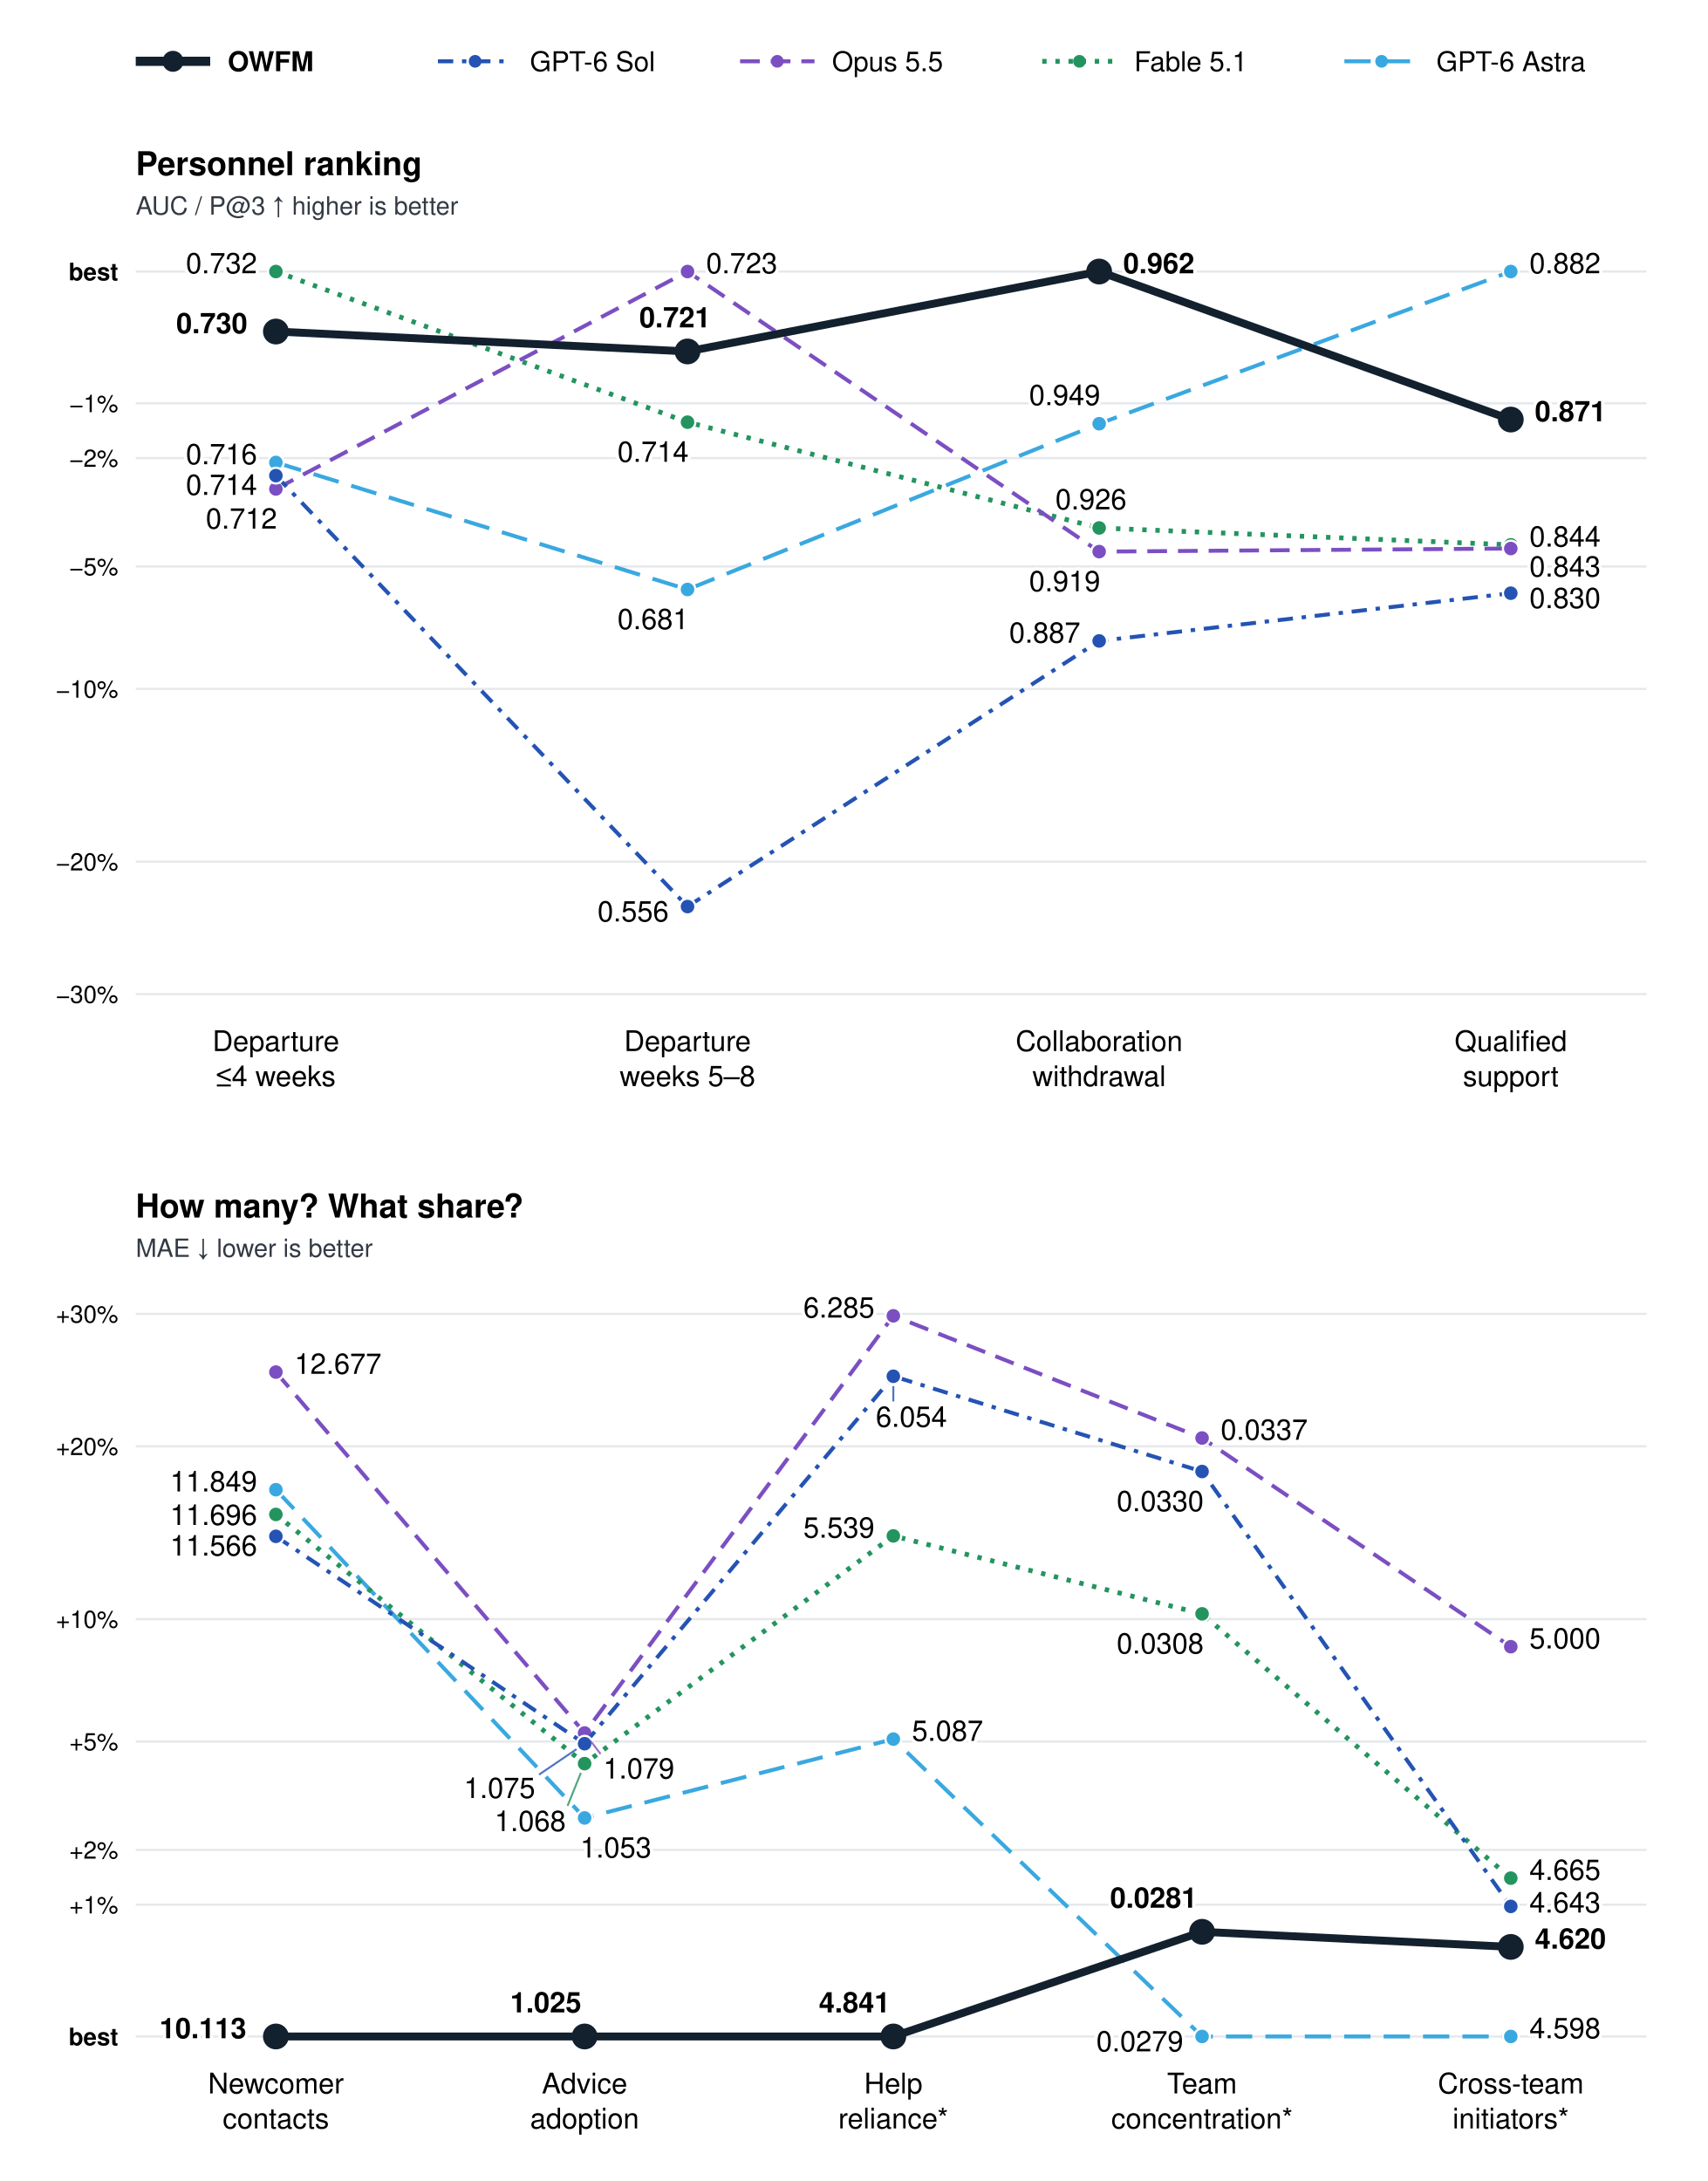
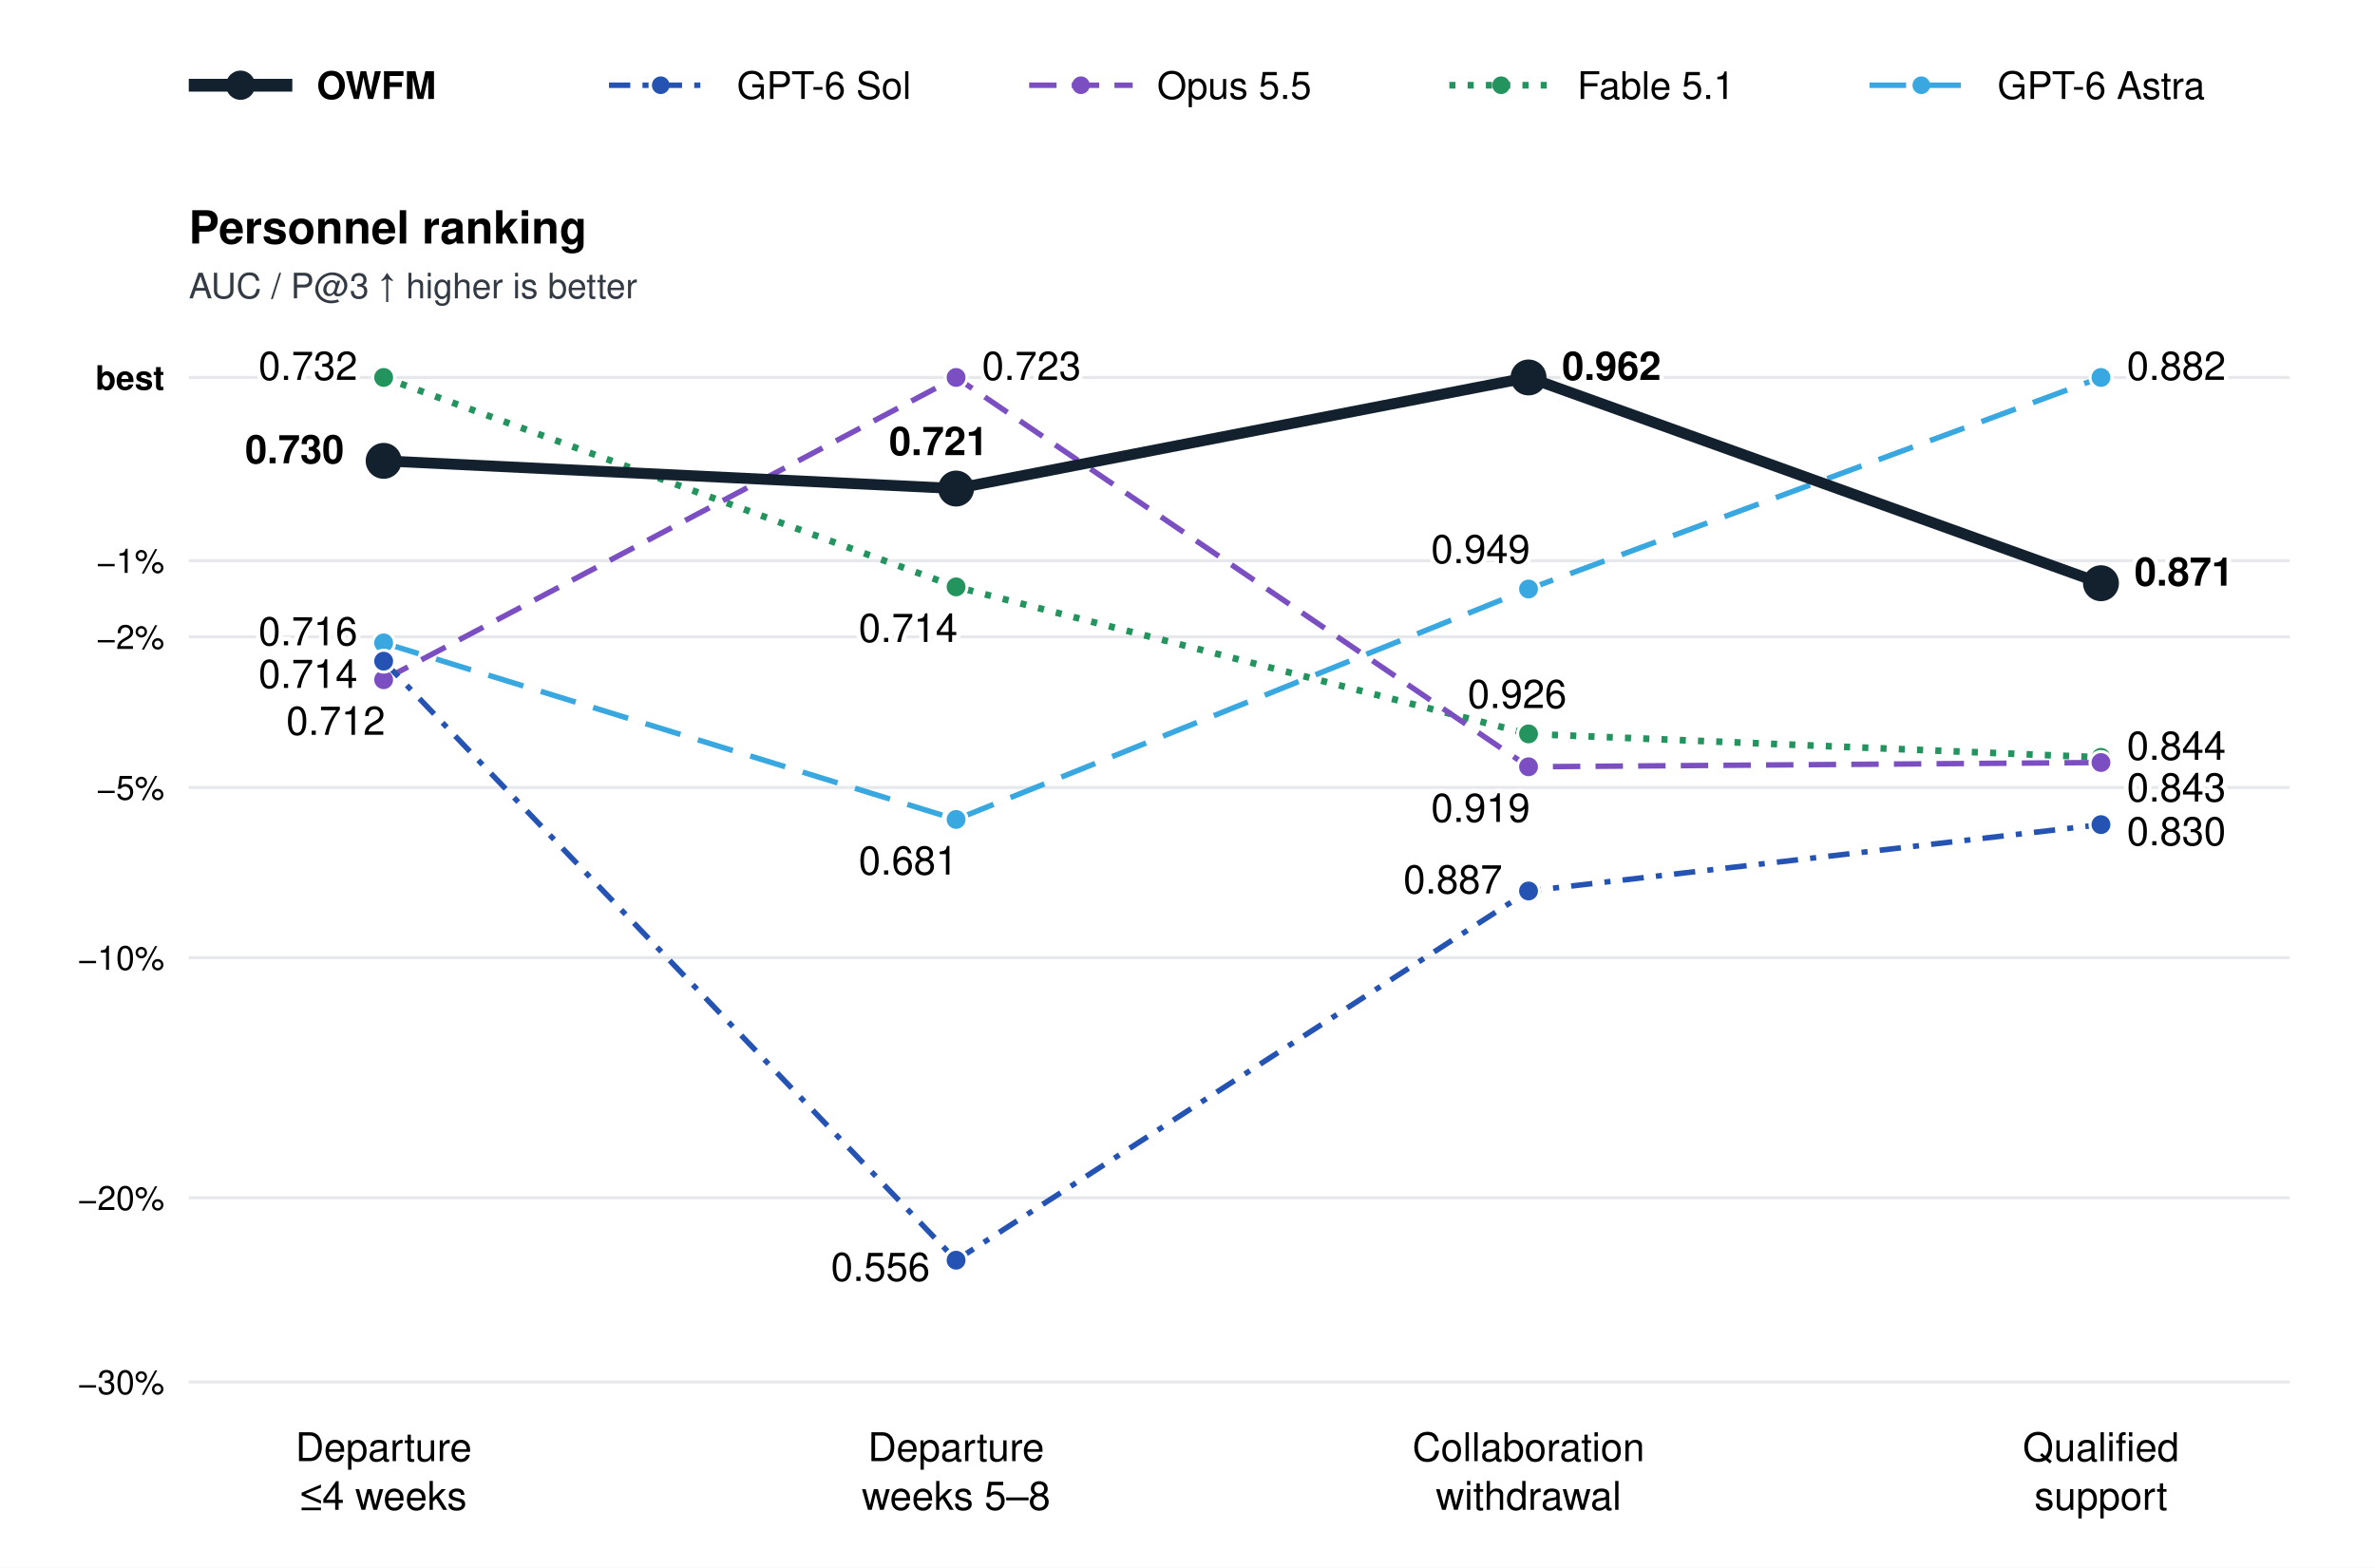
- <svg xmlns="http://www.w3.org/2000/svg" width="780" height="996" viewBox="0 0 780 996" font-family="Helvetica Neue, Helvetica, Arial, PingFang SC, Hiragino Sans GB, Noto Sans CJK SC, sans-serif">
-   <rect width="780" height="996" fill="#ffffff" />
+ <svg xmlns="http://www.w3.org/2000/svg" width="780" height="515" viewBox="0 0 780 515" font-family="Helvetica Neue, Helvetica, Arial, PingFang SC, Hiragino Sans GB, Noto Sans CJK SC, sans-serif">
+   <rect width="780" height="515" fill="#ffffff" />
  <line x1="62.0" x2="96.0" y1="28" y2="28" stroke="#13202e" stroke-width="4.2" />
  <circle cx="79.0" cy="28" r="4.8" fill="#13202e" />
  <text x="104.0" y="32.5" font-size="12.5" fill="#000000" font-weight="bold">OWFM</text>
  <line x1="200.0" x2="234.0" y1="28" y2="28" stroke="#2453b3" stroke-width="1.8" stroke-dasharray="7 4 2 4" />
  <circle cx="217.0" cy="28" r="2.9" fill="#2453b3" />
  <text x="242.0" y="32.5" font-size="12.5" fill="#000000">GPT-6 Sol</text>
  <line x1="338.0" x2="372.0" y1="28" y2="28" stroke="#7b4fc2" stroke-width="1.8" stroke-dasharray="9 5" />
  <circle cx="355.0" cy="28" r="2.9" fill="#7b4fc2" />
  <text x="380.0" y="32.5" font-size="12.5" fill="#000000">Opus 5.5</text>
  <line x1="476.0" x2="510.0" y1="28" y2="28" stroke="#24945f" stroke-width="2.2" stroke-dasharray="2 4" />
  <circle cx="493.0" cy="28" r="2.9" fill="#24945f" />
  <text x="518.0" y="32.5" font-size="12.5" fill="#000000">Fable 5.1</text>
  <line x1="614.0" x2="648.0" y1="28" y2="28" stroke="#3aa8e0" stroke-width="1.8" stroke-dasharray="12 6" />
  <circle cx="631.0" cy="28" r="2.9" fill="#3aa8e0" />
  <text x="656.0" y="32.5" font-size="12.5" fill="#000000">GPT-6 Astra</text>
  <text x="62" y="80" font-size="15" font-weight="bold" fill="#000000">Personnel ranking</text>
  <text x="62" y="98" font-size="11.5" fill="#333a44">AUC / P@3  ↑ higher is better</text>
  <line x1="62" x2="752" y1="124.0" y2="124.0" stroke="#e6e8eb" stroke-width="1" />
  <text x="54" y="128.0" font-size="11" text-anchor="end" fill="#000000" font-weight="bold">best</text>
  <line x1="62" x2="752" y1="184.2" y2="184.2" stroke="#e6e8eb" stroke-width="1" />
  <text x="54" y="188.2" font-size="11" text-anchor="end" fill="#000000">−1%</text>
  <line x1="62" x2="752" y1="209.2" y2="209.2" stroke="#e6e8eb" stroke-width="1" />
  <text x="54" y="213.2" font-size="11" text-anchor="end" fill="#000000">−2%</text>
  <line x1="62" x2="752" y1="258.7" y2="258.7" stroke="#e6e8eb" stroke-width="1" />
  <text x="54" y="262.7" font-size="11" text-anchor="end" fill="#000000">−5%</text>
  <line x1="62" x2="752" y1="314.6" y2="314.6" stroke="#e6e8eb" stroke-width="1" />
  <text x="54" y="318.6" font-size="11" text-anchor="end" fill="#000000">−10%</text>
  <line x1="62" x2="752" y1="393.5" y2="393.5" stroke="#e6e8eb" stroke-width="1" />
  <text x="54" y="397.5" font-size="11" text-anchor="end" fill="#000000">−20%</text>
  <line x1="62" x2="752" y1="454.0" y2="454.0" stroke="#e6e8eb" stroke-width="1" />
  <text x="54" y="458.0" font-size="11" text-anchor="end" fill="#000000">−30%</text>
  <polyline points="126.0,211.2 314.0,269.2 502.0,193.5 690.0,124.0" fill="none" stroke="#3aa8e0" stroke-width="1.8" stroke-dasharray="12 6" stroke-linejoin="round" />
  <circle cx="126.0" cy="211.2" r="3.6" fill="#3aa8e0" stroke="#fff" stroke-width="1" />
  <circle cx="314.0" cy="269.2" r="3.6" fill="#3aa8e0" stroke="#fff" stroke-width="1" />
  <circle cx="502.0" cy="193.5" r="3.6" fill="#3aa8e0" stroke="#fff" stroke-width="1" />
  <circle cx="690.0" cy="124.0" r="3.6" fill="#3aa8e0" stroke="#fff" stroke-width="1" />
  <polyline points="126.0,124.0 314.0,192.8 502.0,241.1 690.0,248.8" fill="none" stroke="#24945f" stroke-width="2.2" stroke-dasharray="2 4" stroke-linejoin="round" />
  <circle cx="126.0" cy="124.0" r="3.6" fill="#24945f" stroke="#fff" stroke-width="1" />
  <circle cx="314.0" cy="192.8" r="3.6" fill="#24945f" stroke="#fff" stroke-width="1" />
  <circle cx="502.0" cy="241.1" r="3.6" fill="#24945f" stroke="#fff" stroke-width="1" />
  <circle cx="690.0" cy="248.8" r="3.6" fill="#24945f" stroke="#fff" stroke-width="1" />
  <polyline points="126.0,223.3 314.0,124.0 502.0,251.9 690.0,250.5" fill="none" stroke="#7b4fc2" stroke-width="1.8" stroke-dasharray="9 5" stroke-linejoin="round" />
  <circle cx="126.0" cy="223.3" r="3.6" fill="#7b4fc2" stroke="#fff" stroke-width="1" />
  <circle cx="314.0" cy="124.0" r="3.6" fill="#7b4fc2" stroke="#fff" stroke-width="1" />
  <circle cx="502.0" cy="251.9" r="3.6" fill="#7b4fc2" stroke="#fff" stroke-width="1" />
  <circle cx="690.0" cy="250.5" r="3.6" fill="#7b4fc2" stroke="#fff" stroke-width="1" />
  <polyline points="126.0,217.2 314.0,414.0 502.0,292.7 690.0,270.9" fill="none" stroke="#2453b3" stroke-width="1.8" stroke-dasharray="7 4 2 4" stroke-linejoin="round" />
  <circle cx="126.0" cy="217.2" r="3.6" fill="#2453b3" stroke="#fff" stroke-width="1" />
  <circle cx="314.0" cy="414.0" r="3.6" fill="#2453b3" stroke="#fff" stroke-width="1" />
  <circle cx="502.0" cy="292.7" r="3.6" fill="#2453b3" stroke="#fff" stroke-width="1" />
  <circle cx="690.0" cy="270.9" r="3.6" fill="#2453b3" stroke="#fff" stroke-width="1" />
  <polyline points="126.0,151.4 314.0,160.5 502.0,124.0 690.0,191.6" fill="none" stroke="#13202e" stroke-width="3.6" stroke-linejoin="round" />
  <circle cx="126.0" cy="151.4" r="5.4" fill="#13202e" stroke="#13202e" stroke-width="1" />
  <circle cx="314.0" cy="160.5" r="5.4" fill="#13202e" stroke="#13202e" stroke-width="1" />
  <circle cx="502.0" cy="124.0" r="5.4" fill="#13202e" stroke="#13202e" stroke-width="1" />
  <circle cx="690.0" cy="191.6" r="5.4" fill="#13202e" stroke="#13202e" stroke-width="1" />
  <polyline points="" fill="none" stroke="#3aa8e0" stroke-width="1.8" stroke-dasharray="12 6" stroke-linejoin="round" />
  <polyline points="" fill="none" stroke="#24945f" stroke-width="2.2" stroke-dasharray="2 4" stroke-linejoin="round" />
  <polyline points="" fill="none" stroke="#7b4fc2" stroke-width="1.8" stroke-dasharray="9 5" stroke-linejoin="round" />
  <polyline points="" fill="none" stroke="#2453b3" stroke-width="1.8" stroke-dasharray="7 4 2 4" stroke-linejoin="round" />
  <polyline points="" fill="none" stroke="#13202e" stroke-width="3.6" stroke-linejoin="round" />
  <text x="80.5" y="152.2" font-size="13" fill="#000000" font-weight="bold" stroke="#ffffff" stroke-width="3" stroke-linejoin="round" paint-order="stroke">0.730</text>
  <text x="84.9" y="124.8" font-size="13" fill="#000000" stroke="#ffffff" stroke-width="3" stroke-linejoin="round" paint-order="stroke">0.732</text>
  <text x="84.9" y="212.0" font-size="13" fill="#000000" stroke="#ffffff" stroke-width="3" stroke-linejoin="round" paint-order="stroke">0.716</text>
  <text x="84.9" y="226.0" font-size="13" fill="#000000" stroke="#ffffff" stroke-width="3" stroke-linejoin="round" paint-order="stroke">0.714</text>
  <text x="94.0" y="241.4" font-size="13" fill="#000000" stroke="#ffffff" stroke-width="3" stroke-linejoin="round" paint-order="stroke">0.712</text>
  <text x="126.0" y="480" font-size="13" text-anchor="middle" fill="#000000">Departure</text>
  <text x="126.0" y="496" font-size="13" text-anchor="middle" fill="#000000">≤4 weeks</text>
  <text x="292.0" y="149.5" font-size="13" fill="#000000" font-weight="bold" stroke="#ffffff" stroke-width="3" stroke-linejoin="round" paint-order="stroke">0.721</text>
  <text x="322.5" y="124.8" font-size="13" fill="#000000" stroke="#ffffff" stroke-width="3" stroke-linejoin="round" paint-order="stroke">0.723</text>
  <text x="282.0" y="210.9" font-size="13" fill="#000000" stroke="#ffffff" stroke-width="3" stroke-linejoin="round" paint-order="stroke">0.714</text>
  <text x="282.0" y="287.3" font-size="13" fill="#000000" stroke="#ffffff" stroke-width="3" stroke-linejoin="round" paint-order="stroke">0.681</text>
  <text x="272.9" y="420.8" font-size="13" fill="#000000" stroke="#ffffff" stroke-width="3" stroke-linejoin="round" paint-order="stroke">0.556</text>
  <text x="314.0" y="480" font-size="13" text-anchor="middle" fill="#000000">Departure</text>
  <text x="314.0" y="496" font-size="13" text-anchor="middle" fill="#000000">weeks 5–8</text>
  <text x="513.0" y="124.8" font-size="13" fill="#000000" font-weight="bold" stroke="#ffffff" stroke-width="3" stroke-linejoin="round" paint-order="stroke">0.962</text>
  <text x="470.0" y="185.0" font-size="13" fill="#000000" stroke="#ffffff" stroke-width="3" stroke-linejoin="round" paint-order="stroke">0.949</text>
  <text x="482.0" y="232.6" font-size="13" fill="#000000" stroke="#ffffff" stroke-width="3" stroke-linejoin="round" paint-order="stroke">0.926</text>
  <text x="470.0" y="270.0" font-size="13" fill="#000000" stroke="#ffffff" stroke-width="3" stroke-linejoin="round" paint-order="stroke">0.919</text>
  <text x="460.9" y="293.5" font-size="13" fill="#000000" stroke="#ffffff" stroke-width="3" stroke-linejoin="round" paint-order="stroke">0.887</text>
  <text x="502.0" y="480" font-size="13" text-anchor="middle" fill="#000000">Collaboration</text>
  <text x="502.0" y="496" font-size="13" text-anchor="middle" fill="#000000">withdrawal</text>
  <text x="701.0" y="192.4" font-size="13" fill="#000000" font-weight="bold" stroke="#ffffff" stroke-width="3" stroke-linejoin="round" paint-order="stroke">0.871</text>
  <text x="698.5" y="124.8" font-size="13" fill="#000000" stroke="#ffffff" stroke-width="3" stroke-linejoin="round" paint-order="stroke">0.882</text>
  <text x="698.5" y="249.6" font-size="13" fill="#000000" stroke="#ffffff" stroke-width="3" stroke-linejoin="round" paint-order="stroke">0.844</text>
  <text x="698.5" y="263.3" font-size="13" fill="#000000" stroke="#ffffff" stroke-width="3" stroke-linejoin="round" paint-order="stroke">0.843</text>
  <text x="698.5" y="277.7" font-size="13" fill="#000000" stroke="#ffffff" stroke-width="3" stroke-linejoin="round" paint-order="stroke">0.830</text>
  <text x="690.0" y="480" font-size="13" text-anchor="middle" fill="#000000">Qualified</text>
  <text x="690.0" y="496" font-size="13" text-anchor="middle" fill="#000000">support</text>
  <text x="62" y="556" font-size="15" font-weight="bold" fill="#000000">How many? What share?</text>
  <text x="62" y="574" font-size="11.5" fill="#333a44">MAE  ↓ lower is better</text>
  <line x1="62" x2="752" y1="930.0" y2="930.0" stroke="#e6e8eb" stroke-width="1" />
  <text x="54" y="934.0" font-size="11" text-anchor="end" fill="#000000" font-weight="bold">best</text>
  <line x1="62" x2="752" y1="869.8" y2="869.8" stroke="#e6e8eb" stroke-width="1" />
  <text x="54" y="873.8" font-size="11" text-anchor="end" fill="#000000">+1%</text>
  <line x1="62" x2="752" y1="844.8" y2="844.8" stroke="#e6e8eb" stroke-width="1" />
  <text x="54" y="848.8" font-size="11" text-anchor="end" fill="#000000">+2%</text>
  <line x1="62" x2="752" y1="795.3" y2="795.3" stroke="#e6e8eb" stroke-width="1" />
  <text x="54" y="799.3" font-size="11" text-anchor="end" fill="#000000">+5%</text>
  <line x1="62" x2="752" y1="739.4" y2="739.4" stroke="#e6e8eb" stroke-width="1" />
  <text x="54" y="743.4" font-size="11" text-anchor="end" fill="#000000">+10%</text>
  <line x1="62" x2="752" y1="660.5" y2="660.5" stroke="#e6e8eb" stroke-width="1" />
  <text x="54" y="664.5" font-size="11" text-anchor="end" fill="#000000">+20%</text>
  <line x1="62" x2="752" y1="600.0" y2="600.0" stroke="#e6e8eb" stroke-width="1" />
  <text x="54" y="604.0" font-size="11" text-anchor="end" fill="#000000">+30%</text>
  <polyline points="" fill="none" stroke="#3aa8e0" stroke-width="1.8" stroke-dasharray="12 6" stroke-linejoin="round" />
  <polyline points="" fill="none" stroke="#24945f" stroke-width="2.2" stroke-dasharray="2 4" stroke-linejoin="round" />
  <polyline points="" fill="none" stroke="#7b4fc2" stroke-width="1.8" stroke-dasharray="9 5" stroke-linejoin="round" />
  <polyline points="" fill="none" stroke="#2453b3" stroke-width="1.8" stroke-dasharray="7 4 2 4" stroke-linejoin="round" />
  <polyline points="" fill="none" stroke="#13202e" stroke-width="3.6" stroke-linejoin="round" />
  <polyline points="126.0,680.3 267.0,830.2 408.0,794.2 549.0,930.0 690.0,930.0" fill="none" stroke="#3aa8e0" stroke-width="1.8" stroke-dasharray="12 6" stroke-linejoin="round" />
  <circle cx="126.0" cy="680.3" r="3.6" fill="#3aa8e0" stroke="#fff" stroke-width="1" />
  <circle cx="267.0" cy="830.2" r="3.6" fill="#3aa8e0" stroke="#fff" stroke-width="1" />
  <circle cx="408.0" cy="794.2" r="3.6" fill="#3aa8e0" stroke="#fff" stroke-width="1" />
  <circle cx="549.0" cy="930.0" r="3.6" fill="#3aa8e0" stroke="#fff" stroke-width="1" />
  <circle cx="690.0" cy="930.0" r="3.6" fill="#3aa8e0" stroke="#fff" stroke-width="1" />
  <polyline points="126.0,691.6 267.0,805.4 408.0,701.4 549.0,737.0 690.0,857.7" fill="none" stroke="#24945f" stroke-width="2.2" stroke-dasharray="2 4" stroke-linejoin="round" />
  <circle cx="126.0" cy="691.6" r="3.6" fill="#24945f" stroke="#fff" stroke-width="1" />
  <circle cx="267.0" cy="805.4" r="3.6" fill="#24945f" stroke="#fff" stroke-width="1" />
  <circle cx="408.0" cy="701.4" r="3.6" fill="#24945f" stroke="#fff" stroke-width="1" />
  <circle cx="549.0" cy="737.0" r="3.6" fill="#24945f" stroke="#fff" stroke-width="1" />
  <circle cx="690.0" cy="857.7" r="3.6" fill="#24945f" stroke="#fff" stroke-width="1" />
  <polyline points="126.0,626.6 267.0,791.4 408.0,600.9 549.0,656.7 690.0,752.0" fill="none" stroke="#7b4fc2" stroke-width="1.8" stroke-dasharray="9 5" stroke-linejoin="round" />
  <circle cx="126.0" cy="626.6" r="3.6" fill="#7b4fc2" stroke="#fff" stroke-width="1" />
  <circle cx="267.0" cy="791.4" r="3.6" fill="#7b4fc2" stroke="#fff" stroke-width="1" />
  <circle cx="408.0" cy="600.9" r="3.6" fill="#7b4fc2" stroke="#fff" stroke-width="1" />
  <circle cx="549.0" cy="656.7" r="3.6" fill="#7b4fc2" stroke="#fff" stroke-width="1" />
  <circle cx="690.0" cy="752.0" r="3.6" fill="#7b4fc2" stroke="#fff" stroke-width="1" />
  <polyline points="126.0,701.6 267.0,796.3 408.0,628.5 549.0,672.0 690.0,870.6" fill="none" stroke="#2453b3" stroke-width="1.8" stroke-dasharray="7 4 2 4" stroke-linejoin="round" />
  <circle cx="126.0" cy="701.6" r="3.6" fill="#2453b3" stroke="#fff" stroke-width="1" />
  <circle cx="267.0" cy="796.3" r="3.6" fill="#2453b3" stroke="#fff" stroke-width="1" />
  <circle cx="408.0" cy="628.5" r="3.6" fill="#2453b3" stroke="#fff" stroke-width="1" />
  <circle cx="549.0" cy="672.0" r="3.6" fill="#2453b3" stroke="#fff" stroke-width="1" />
  <circle cx="690.0" cy="870.6" r="3.6" fill="#2453b3" stroke="#fff" stroke-width="1" />
  <polyline points="126.0,930.0 267.0,930.0 408.0,930.0 549.0,882.2 690.0,889.1" fill="none" stroke="#13202e" stroke-width="3.6" stroke-linejoin="round" />
  <circle cx="126.0" cy="930.0" r="5.4" fill="#13202e" stroke="#13202e" stroke-width="1" />
  <circle cx="267.0" cy="930.0" r="5.4" fill="#13202e" stroke="#13202e" stroke-width="1" />
  <circle cx="408.0" cy="930.0" r="5.4" fill="#13202e" stroke="#13202e" stroke-width="1" />
  <circle cx="549.0" cy="882.2" r="5.4" fill="#13202e" stroke="#13202e" stroke-width="1" />
  <circle cx="690.0" cy="889.1" r="5.4" fill="#13202e" stroke="#13202e" stroke-width="1" />
  <text x="72.8" y="930.8" font-size="13" fill="#000000" font-weight="bold" stroke="#ffffff" stroke-width="3" stroke-linejoin="round" paint-order="stroke">10.113</text>
  <text x="134.5" y="627.4" font-size="13" fill="#000000" stroke="#ffffff" stroke-width="3" stroke-linejoin="round" paint-order="stroke">12.677</text>
  <text x="77.7" y="681.1" font-size="13" fill="#000000" stroke="#ffffff" stroke-width="3" stroke-linejoin="round" paint-order="stroke">11.849</text>
  <text x="77.7" y="696.4" font-size="13" fill="#000000" stroke="#ffffff" stroke-width="3" stroke-linejoin="round" paint-order="stroke">11.696</text>
  <text x="77.7" y="710.4" font-size="13" fill="#000000" stroke="#ffffff" stroke-width="3" stroke-linejoin="round" paint-order="stroke">11.566</text>
  <text x="126.0" y="956" font-size="13" text-anchor="middle" fill="#000000">Newcomer</text>
  <text x="126.0" y="972" font-size="13" text-anchor="middle" fill="#000000">contacts</text>
  <text x="233.0" y="919.0" font-size="13" fill="#000000" font-weight="bold" stroke="#ffffff" stroke-width="3" stroke-linejoin="round" paint-order="stroke">1.025</text>
  <line x1="269.7" y1="795.0" x2="274.3" y2="801.0" stroke="#7b4fc2" stroke-width="0.9" stroke-opacity="0.8" />
  <text x="275.5" y="812.2" font-size="13" fill="#000000" stroke="#ffffff" stroke-width="3" stroke-linejoin="round" paint-order="stroke">1.079</text>
  <line x1="263.3" y1="798.8" x2="246.2" y2="810.4" stroke="#2453b3" stroke-width="0.9" stroke-opacity="0.8" />
  <text x="211.9" y="821.1" font-size="13" fill="#000000" stroke="#ffffff" stroke-width="3" stroke-linejoin="round" paint-order="stroke">1.075</text>
  <line x1="265.3" y1="809.6" x2="259.2" y2="824.7" stroke="#24945f" stroke-width="0.9" stroke-opacity="0.8" />
  <text x="225.9" y="836.2" font-size="13" fill="#000000" stroke="#ffffff" stroke-width="3" stroke-linejoin="round" paint-order="stroke">1.068</text>
  <text x="265.0" y="848.3" font-size="13" fill="#000000" stroke="#ffffff" stroke-width="3" stroke-linejoin="round" paint-order="stroke">1.053</text>
  <text x="267.0" y="956" font-size="13" text-anchor="middle" fill="#000000">Advice</text>
  <text x="267.0" y="972" font-size="13" text-anchor="middle" fill="#000000">adoption</text>
  <text x="374.0" y="919.0" font-size="13" fill="#000000" font-weight="bold" stroke="#ffffff" stroke-width="3" stroke-linejoin="round" paint-order="stroke">4.841</text>
  <text x="366.9" y="601.7" font-size="13" fill="#000000" stroke="#ffffff" stroke-width="3" stroke-linejoin="round" paint-order="stroke">6.285</text>
  <line x1="408.0" y1="633.0" x2="408.0" y2="640.0" stroke="#2453b3" stroke-width="0.9" stroke-opacity="0.8" />
  <text x="400.0" y="651.6" font-size="13" fill="#000000" stroke="#ffffff" stroke-width="3" stroke-linejoin="round" paint-order="stroke">6.054</text>
  <text x="366.9" y="702.2" font-size="13" fill="#000000" stroke="#ffffff" stroke-width="3" stroke-linejoin="round" paint-order="stroke">5.539</text>
  <text x="416.5" y="795.0" font-size="13" fill="#000000" stroke="#ffffff" stroke-width="3" stroke-linejoin="round" paint-order="stroke">5.087</text>
  <text x="408.0" y="956" font-size="13" text-anchor="middle" fill="#000000">Help</text>
  <text x="408.0" y="972" font-size="13" text-anchor="middle" fill="#000000">reliance*</text>
  <text x="507.0" y="871.2" font-size="13" fill="#000000" font-weight="bold" stroke="#ffffff" stroke-width="3" stroke-linejoin="round" paint-order="stroke">0.0281</text>
  <text x="557.5" y="657.5" font-size="13" fill="#000000" stroke="#ffffff" stroke-width="3" stroke-linejoin="round" paint-order="stroke">0.0337</text>
  <text x="510.0" y="690.1" font-size="13" fill="#000000" stroke="#ffffff" stroke-width="3" stroke-linejoin="round" paint-order="stroke">0.0330</text>
  <text x="510.0" y="755.1" font-size="13" fill="#000000" stroke="#ffffff" stroke-width="3" stroke-linejoin="round" paint-order="stroke">0.0308</text>
  <text x="500.7" y="936.8" font-size="13" fill="#000000" stroke="#ffffff" stroke-width="3" stroke-linejoin="round" paint-order="stroke">0.0279</text>
  <text x="549.0" y="956" font-size="13" text-anchor="middle" fill="#000000">Team</text>
  <text x="549.0" y="972" font-size="13" text-anchor="middle" fill="#000000">concentration*</text>
  <text x="701.0" y="889.9" font-size="13" fill="#000000" font-weight="bold" stroke="#ffffff" stroke-width="3" stroke-linejoin="round" paint-order="stroke">4.620</text>
  <text x="698.5" y="752.8" font-size="13" fill="#000000" stroke="#ffffff" stroke-width="3" stroke-linejoin="round" paint-order="stroke">5.000</text>
  <text x="698.5" y="858.5" font-size="13" fill="#000000" stroke="#ffffff" stroke-width="3" stroke-linejoin="round" paint-order="stroke">4.665</text>
  <text x="698.5" y="873.4" font-size="13" fill="#000000" stroke="#ffffff" stroke-width="3" stroke-linejoin="round" paint-order="stroke">4.643</text>
  <text x="698.5" y="930.8" font-size="13" fill="#000000" stroke="#ffffff" stroke-width="3" stroke-linejoin="round" paint-order="stroke">4.598</text>
  <text x="690.0" y="956" font-size="13" text-anchor="middle" fill="#000000">Cross-team</text>
  <text x="690.0" y="972" font-size="13" text-anchor="middle" fill="#000000">initiators*</text>
</svg>
